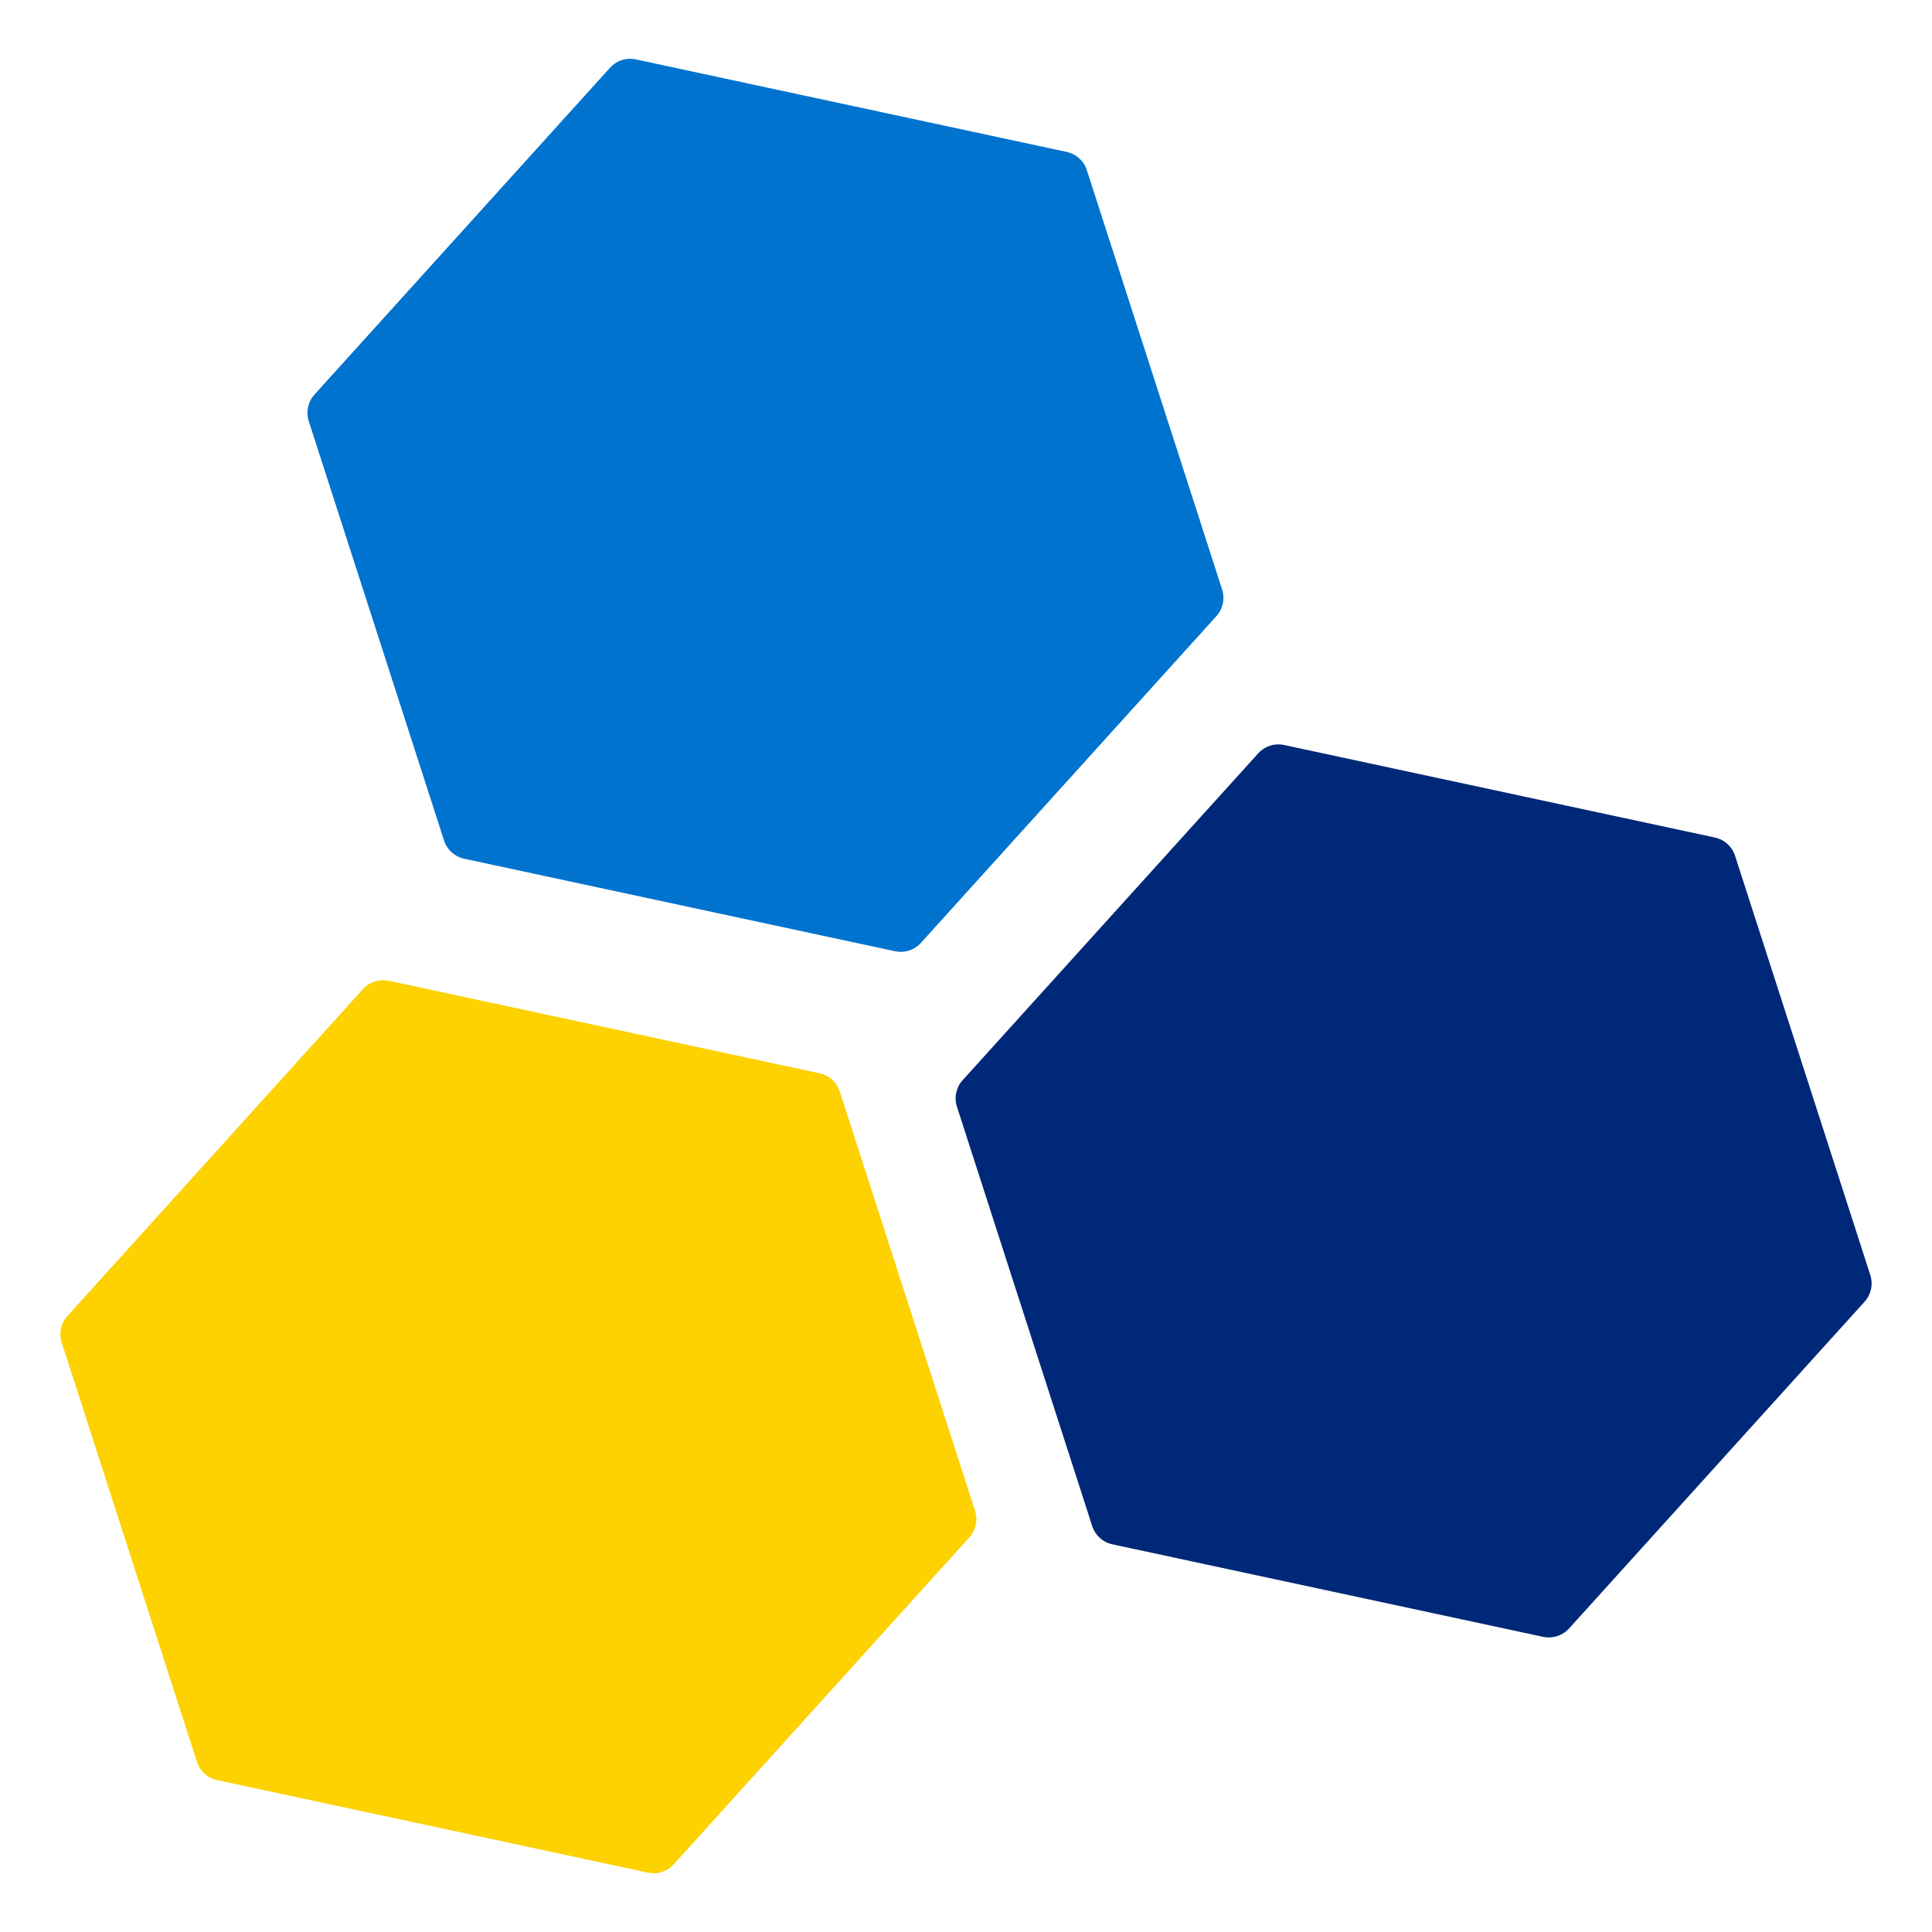
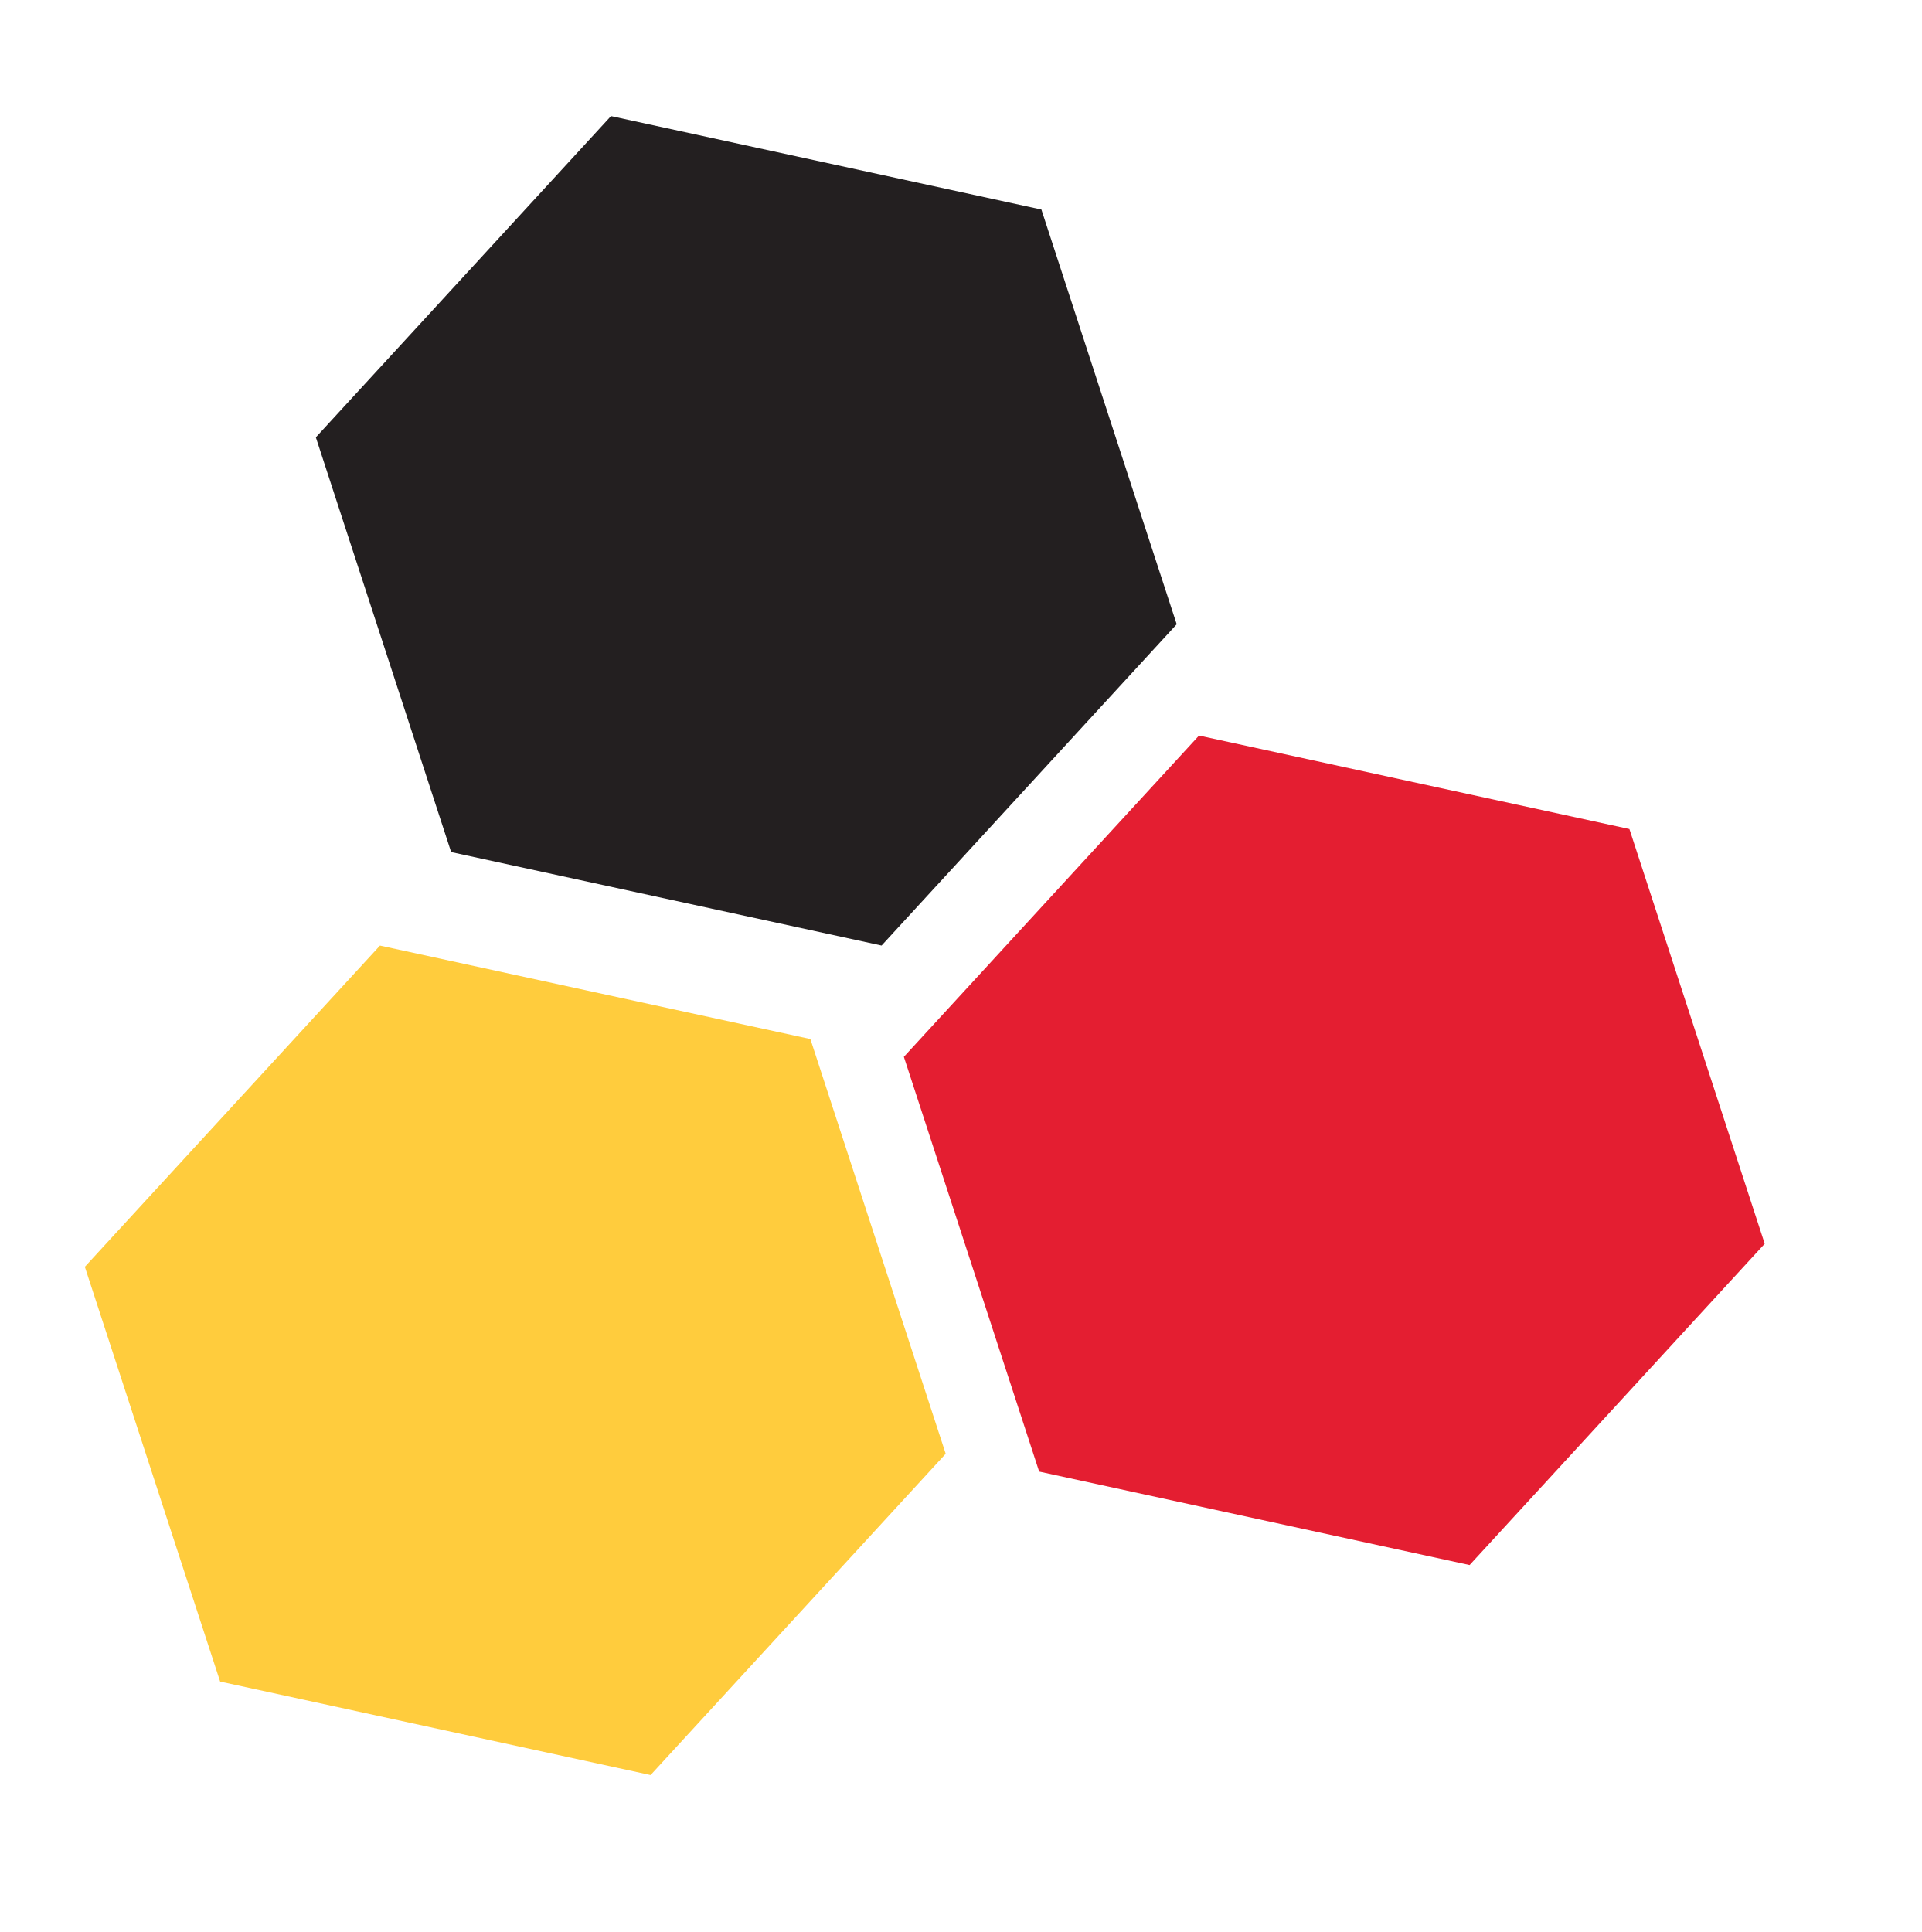
- <svg xmlns="http://www.w3.org/2000/svg" version="1.1" id="Layer_1" x="0px" y="0px" width="100px" height="100px" viewBox="0 0 100 100" enable-background="new 0 0 100 100" xml:space="preserve">
+ <svg xmlns="http://www.w3.org/2000/svg" version="1.1" id="Layer_1" x="0px" y="0px" width="183px" height="184px" viewBox="0 0 183 184" enable-background="new 0 0 183 184" xml:space="preserve">
  <g>
-     <g>
-       <g>
-         <path fill="#0073CF" d="M63.258,30.516L56.254,8.804c-0.154-0.477-0.55-0.834-1.039-0.94l-22.306-4.79     c-0.098-0.021-0.197-0.032-0.293-0.032c-0.392,0-0.771,0.164-1.04,0.462L16.274,20.425c-0.335,0.372-0.447,0.894-0.294,1.37     l7.004,21.712c0.154,0.477,0.55,0.834,1.039,0.94l22.307,4.79c0.097,0.021,0.196,0.031,0.293,0.031     c0.391,0,0.771-0.164,1.04-0.461l15.302-16.921C63.3,31.514,63.411,30.992,63.258,30.516z" />
-       </g>
-     </g>
-     <g>
-       <g>
-         <g>
-           <path fill="#002878" d="M96.809,66.003l-7.004-21.712c-0.154-0.476-0.552-0.835-1.039-0.94L66.459,38.56      c-0.098-0.021-0.195-0.03-0.294-0.03c-0.392,0-0.771,0.164-1.039,0.461L49.824,55.912c-0.335,0.371-0.448,0.895-0.293,1.369      l7.003,21.713c0.153,0.477,0.55,0.834,1.04,0.939l22.305,4.791c0.098,0.021,0.197,0.028,0.294,0.028      c0.392,0,0.771-0.164,1.04-0.461L96.516,67.37C96.85,67.002,96.961,66.479,96.809,66.003z" />
-         </g>
-       </g>
-     </g>
-     <g>
-       <g>
-         <path fill="#FED100" d="M50.47,78.206l-7.004-21.713c-0.153-0.476-0.549-0.834-1.039-0.938L20.12,50.764     c-0.097-0.021-0.195-0.029-0.293-0.029c-0.391,0-0.771,0.162-1.04,0.459l-15.3,16.924c-0.336,0.369-0.448,0.894-0.294,1.367     l7.003,21.714c0.154,0.477,0.55,0.835,1.039,0.938l22.306,4.791c0.097,0.021,0.196,0.031,0.293,0.031     c0.392,0,0.771-0.166,1.039-0.462l15.301-16.922C50.511,79.205,50.623,78.682,50.47,78.206z" />
-       </g>
-     </g>
+     <polygon fill="#231F20" points="42.965,81.151 30.08,41.651 58.188,11.055 99.178,19.956 112.064,59.454 83.959,90.052  " />
+   </g>
+   <g>
+     <polygon fill="#FFCC3D" points="20.965,160.15 8.08,120.65 36.188,90.055 77.178,98.956 90.064,138.454 61.959,169.052  " />
+   </g>
+   <g>
+     <polygon fill="#E41E31" points="98.965,140.15 86.08,100.65 114.188,70.055 155.178,78.956 168.064,118.454 139.959,149.052  " />
  </g>
</svg>
